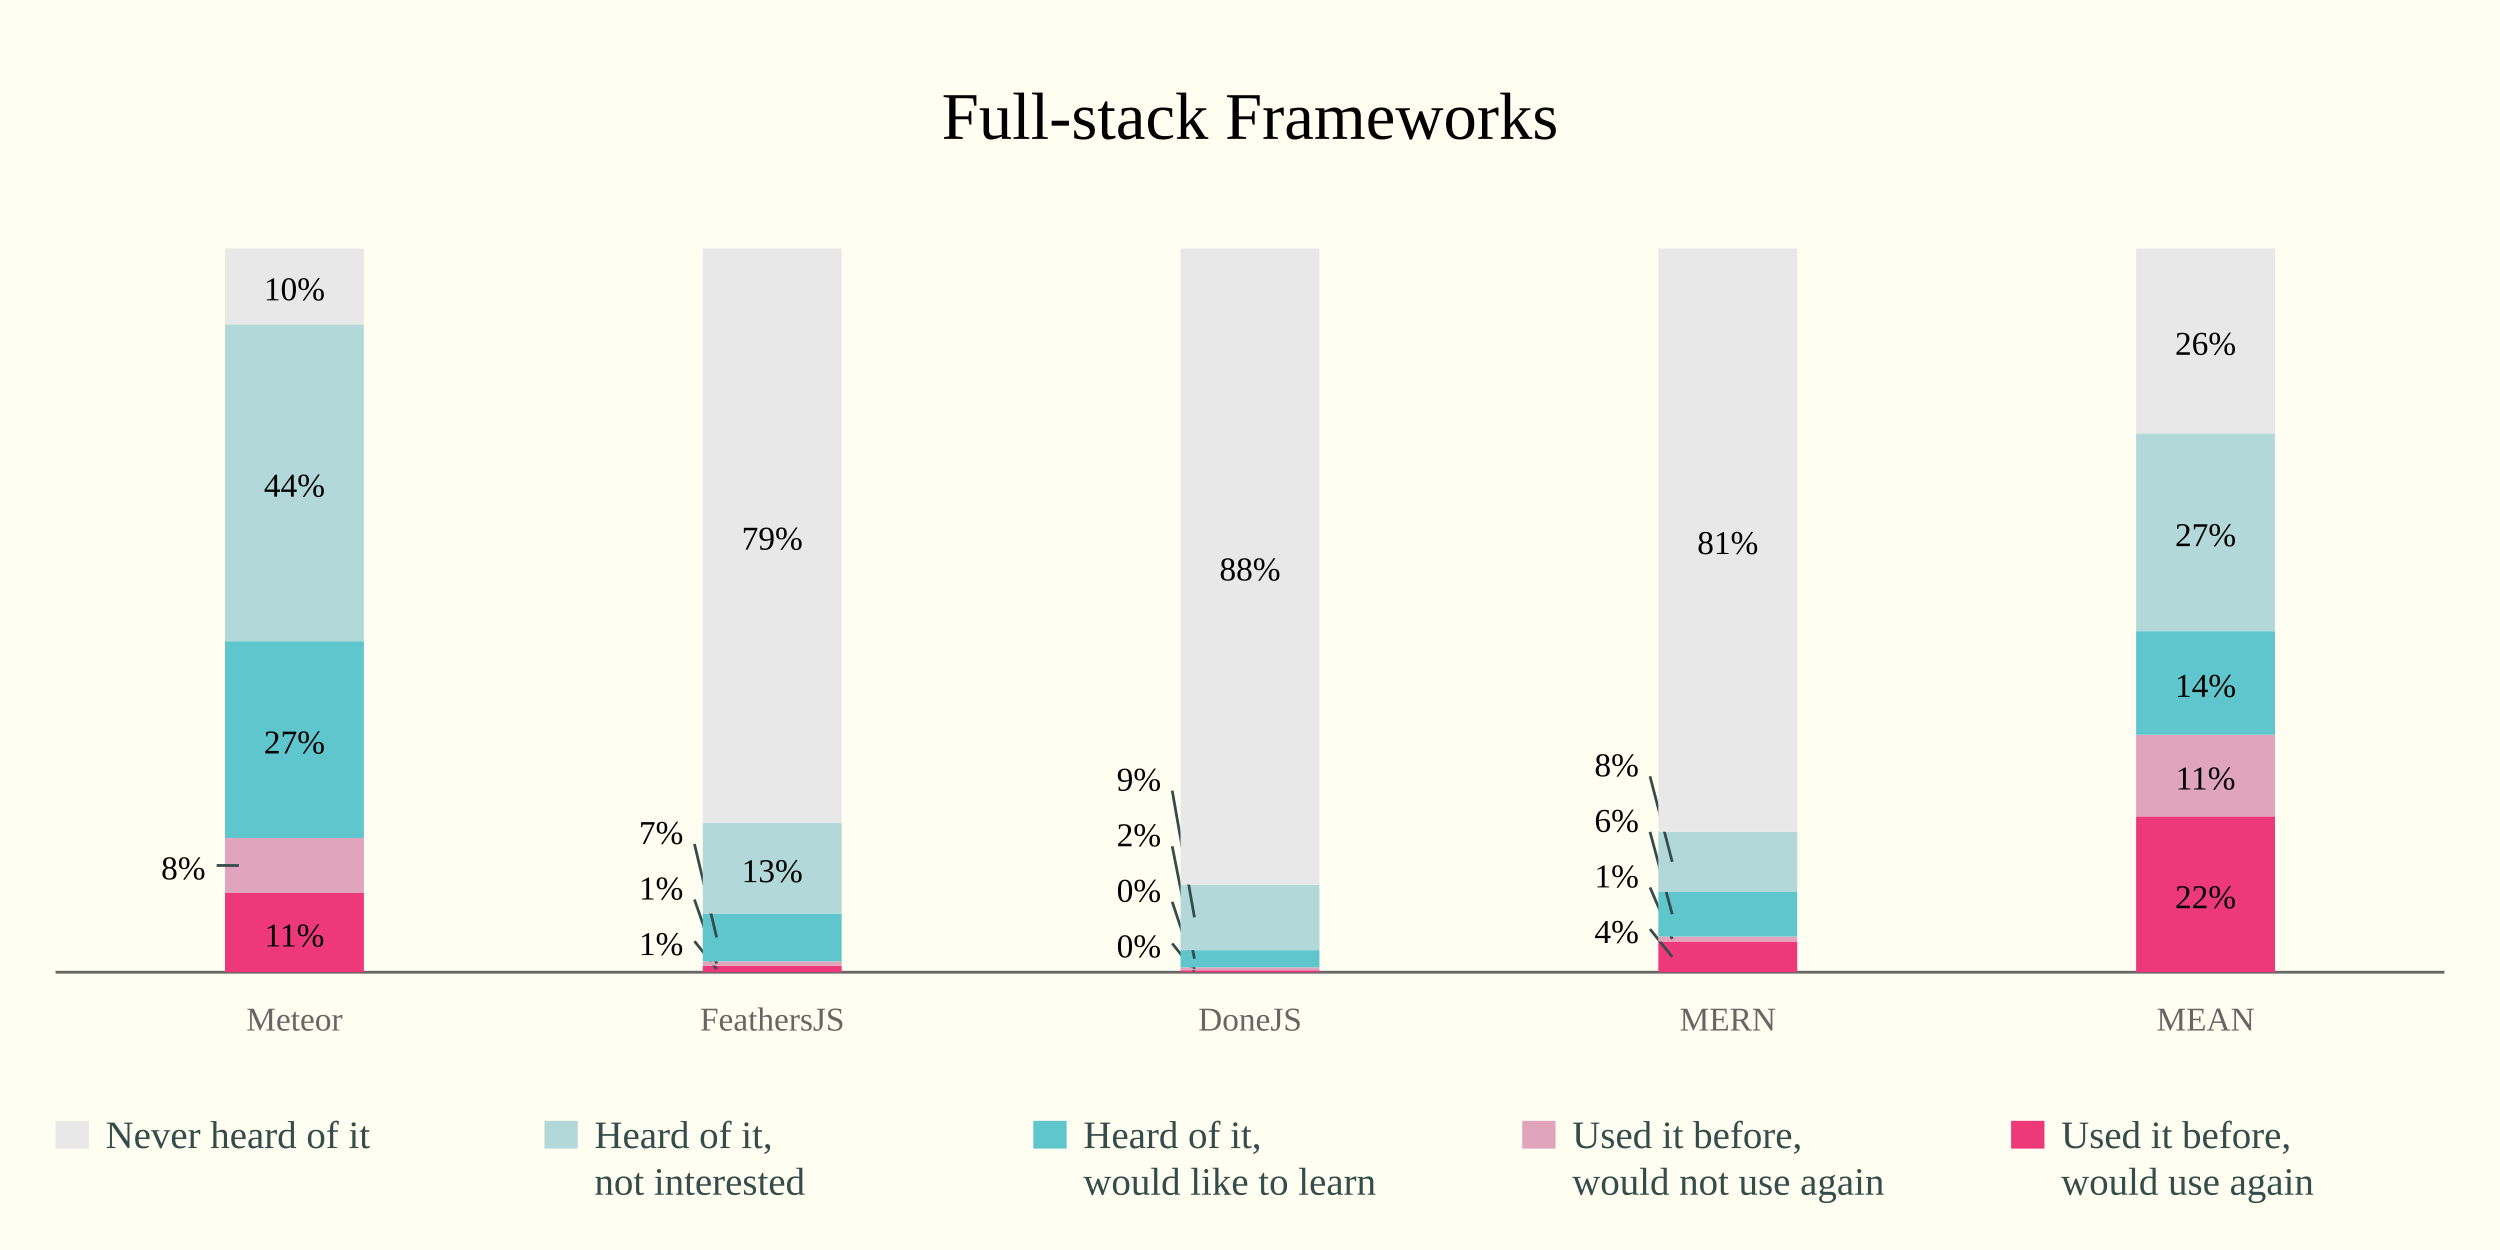
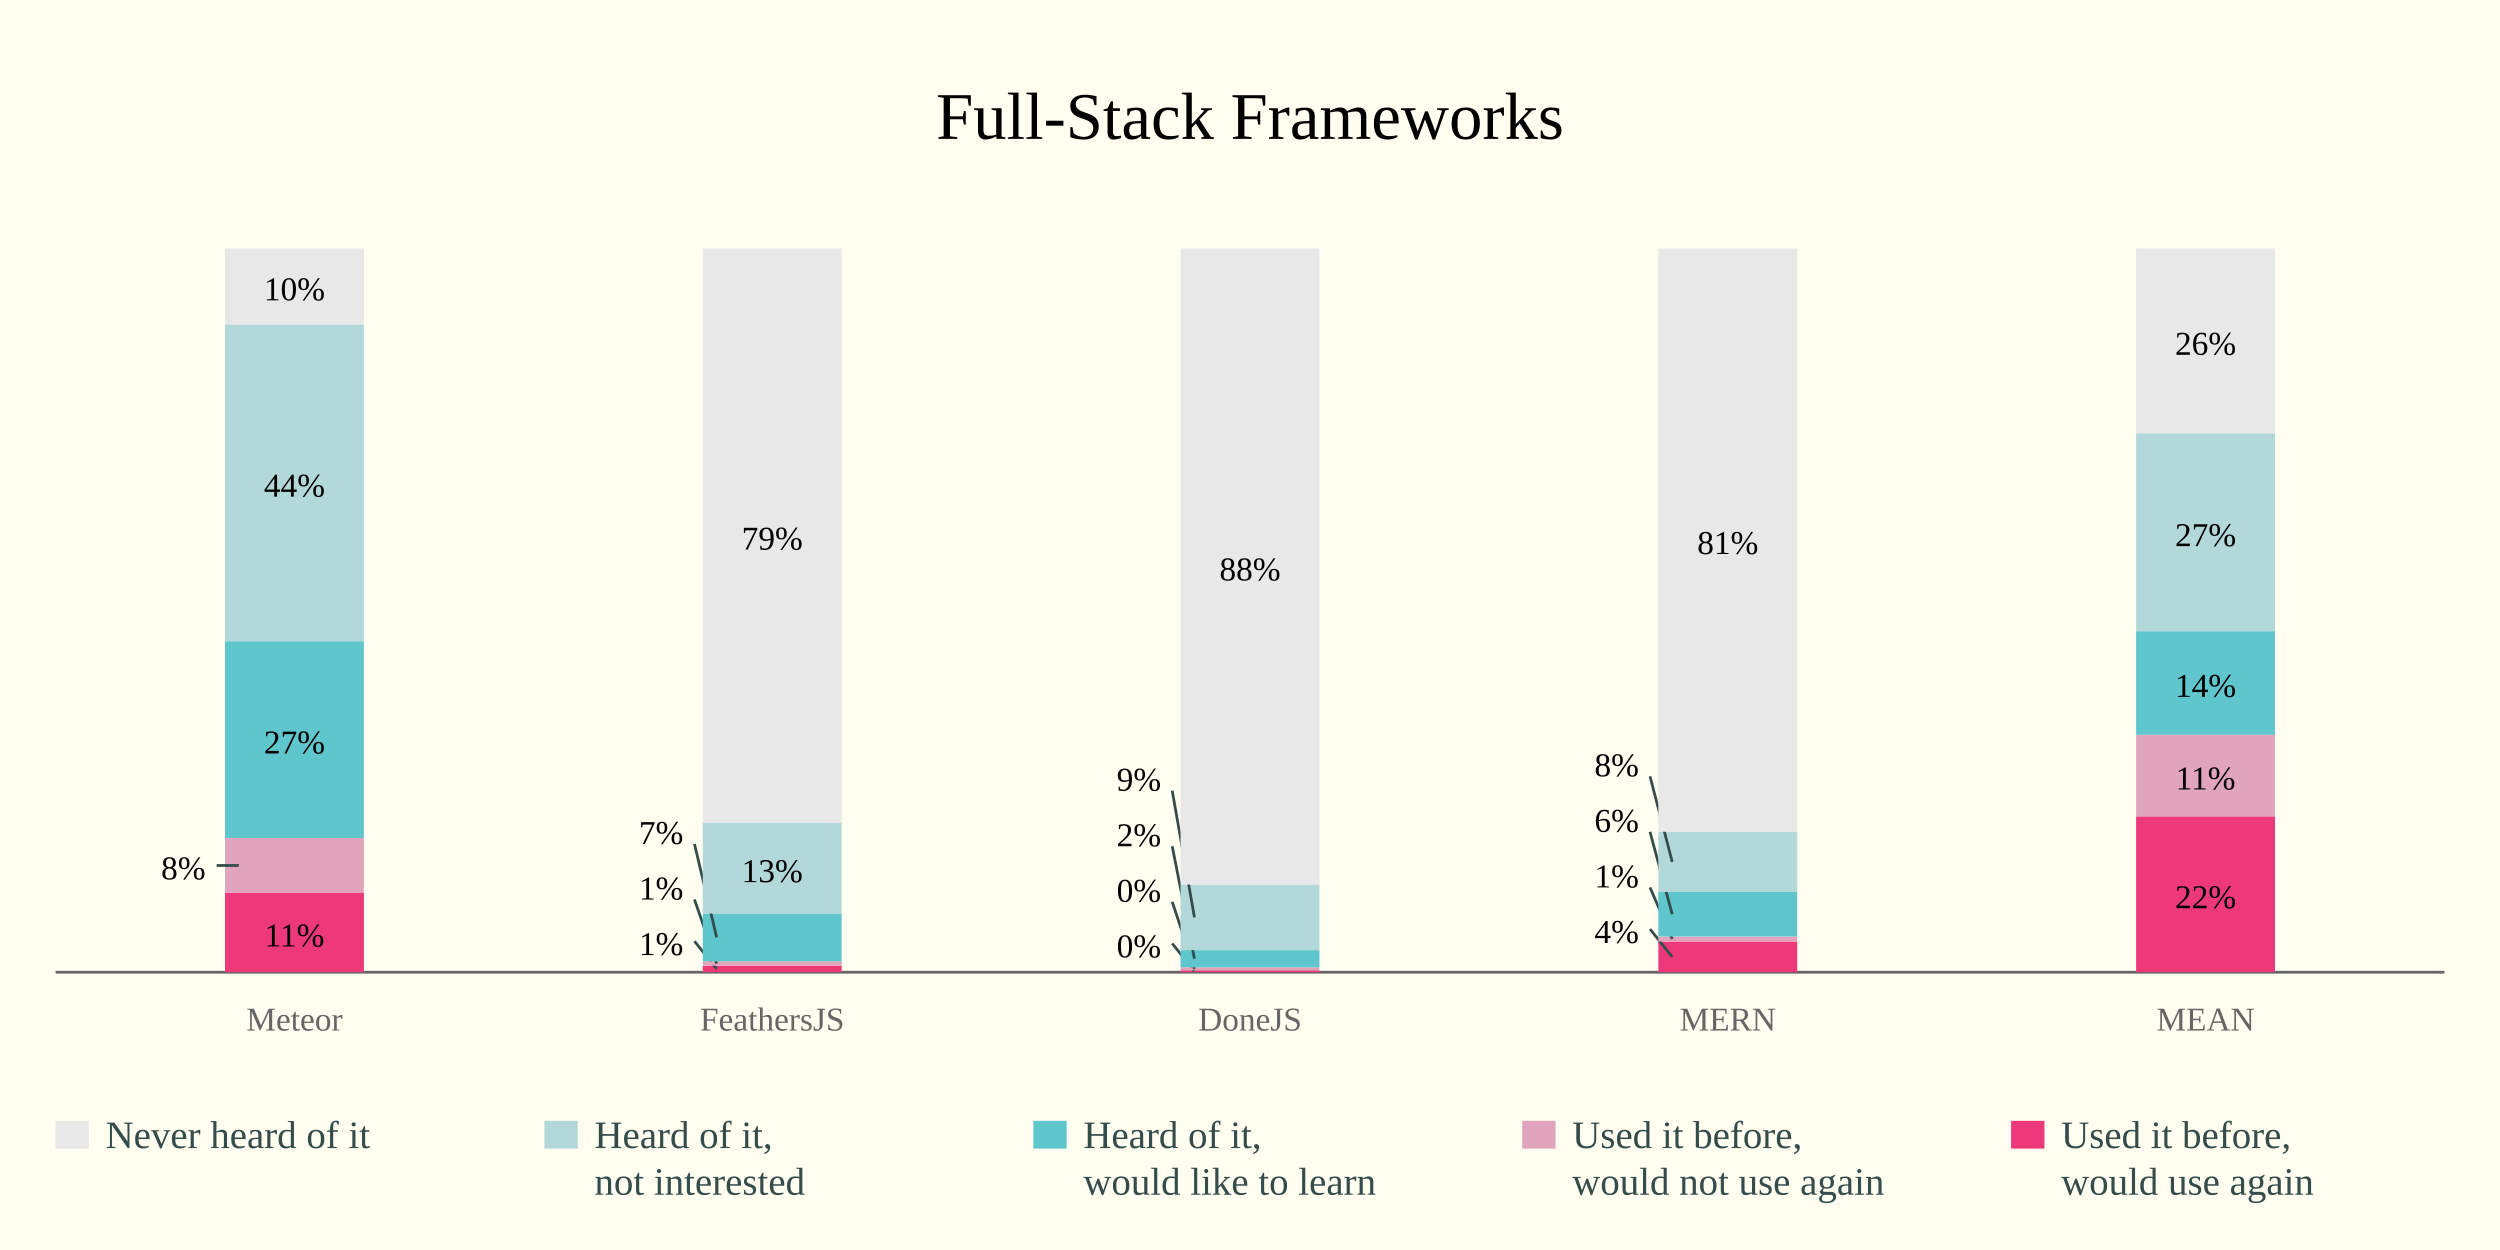
<svg class="recharts-surface" width="900" height="450" viewbox="0 0 900 450" version="1.1" data-reactid="802">
  <rect x="0" y="0" width="100%" height="100%" fill="#fffef0" />
  <g class="recharts-layer recharts-x-axis" data-reactid="803">
    <g class="recharts-layer recharts-cartesian-axis" data-reactid="804">
      <line class="recharts-cartesian-axis-line" width="860" height="30" x="20" y="350" stroke="#666" fill="none" x1="20" y1="350" x2="880" y2="350" data-reactid="805" />
      <g class="recharts-cartesian-axis-ticks" data-reactid="806">
        <g class="recharts-cartesian-axis-tick" data-reactid="807">
          <text dy="15" text-anchor="middle" width="860" height="30" x="106" y="356" stroke="none" fill="#666" class="recharts-cartesian-axis-tick-value" data-reactid="808">Meteor</text>
        </g>
        <g class="recharts-cartesian-axis-tick" data-reactid="809">
          <text dy="15" text-anchor="middle" width="860" height="30" x="278" y="356" stroke="none" fill="#666" class="recharts-cartesian-axis-tick-value" data-reactid="810">FeathersJS</text>
        </g>
        <g class="recharts-cartesian-axis-tick" data-reactid="811">
          <text dy="15" text-anchor="middle" width="860" height="30" x="450" y="356" stroke="none" fill="#666" class="recharts-cartesian-axis-tick-value" data-reactid="812">DoneJS</text>
        </g>
        <g class="recharts-cartesian-axis-tick" data-reactid="813">
          <text dy="15" text-anchor="middle" width="860" height="30" x="622" y="356" stroke="none" fill="#666" class="recharts-cartesian-axis-tick-value" data-reactid="814">MERN</text>
        </g>
        <g class="recharts-cartesian-axis-tick" data-reactid="815">
          <text dy="15" text-anchor="middle" width="860" height="30" x="794" y="356" stroke="none" fill="#666" class="recharts-cartesian-axis-tick-value" data-reactid="816">MEAN</text>
        </g>
      </g>
    </g>
  </g>
  <g class="recharts-layer recharts-bar-graphical" data-reactid="817">
    <g class="recharts-layer recharts-bar use-again" data-reactid="818">
      <g class="recharts-layer recharts-bar-rectangles" data-reactid="819">
        <g style="transform-origin:center bottom;" data-reactid="820">
          <path fill="#ed387a" x="81" y="321.468" width="50" height="28.532" stroke="none" stroke-width="1" stroke-dasharray="none" class="recharts-rectangle recharts-bar-rectangle" d="M 81,321.468 h 50 v 28.532 h -50 Z" data-reactid="821" />
        </g>
        <g style="transform-origin:center bottom;" data-reactid="822">
          <path fill="#ed387a" x="253" y="347.648" width="50" height="2.352" stroke="none" stroke-width="1" stroke-dasharray="none" class="recharts-rectangle recharts-bar-rectangle" d="M 253,347.648 h 50 v 2.352 h -50 Z" data-reactid="823" />
        </g>
        <g style="transform-origin:center bottom;" data-reactid="824">
          <path fill="#ed387a" x="425" y="349.3" width="50" height="0.7" stroke="none" stroke-width="1" stroke-dasharray="none" class="recharts-rectangle recharts-bar-rectangle" d="M 425,349.3 h 50 v 0.7 h -50 Z" data-reactid="825" />
        </g>
        <g style="transform-origin:center bottom;" data-reactid="826">
          <path fill="#ed387a" x="597" y="338.94" width="50" height="11.06" stroke="none" stroke-width="1" stroke-dasharray="none" class="recharts-rectangle recharts-bar-rectangle" d="M 597,338.94 h 50 v 11.06 h -50 Z" data-reactid="827" />
        </g>
        <g style="transform-origin:center bottom;" data-reactid="828">
          <path fill="#ed387a" x="769" y="293.888" width="50" height="56.112" stroke="none" stroke-width="1" stroke-dasharray="none" class="recharts-rectangle recharts-bar-rectangle" d="M 769,293.888 h 50 v 56.112 h -50 Z" data-reactid="829" />
        </g>
      </g>
      <g class="recharts-layer recharts-bar-rectangle-labels" data-reactid="830">
        <g class="recharts-layer recharts-bar-labels" data-reactid="831">
          <g class="recharts-cartesian-bar-label" data-reactid="832">
            <text class="label" x="106" y="340.734" text-anchor="middle" data-reactid="833">11%</text>
          </g>
          <g class="recharts-cartesian-bar-label" data-reactid="834">
            <text class="label" x="238" y="343.824" text-anchor="middle" data-reactid="835">1%</text>
            <line x1="250" y1="338.824" x2="258" y2="348.824" stroke="#344c4c" stroke-width="1" data-reactid="836" />
          </g>
          <g class="recharts-cartesian-bar-label" data-reactid="837">
            <text class="label" x="410" y="344.65" text-anchor="middle" data-reactid="838">0%</text>
            <line x1="422" y1="339.65" x2="430" y2="349.65" stroke="#344c4c" stroke-width="1" data-reactid="839" />
          </g>
          <g class="recharts-cartesian-bar-label" data-reactid="840">
            <text class="label" x="582" y="339.47" text-anchor="middle" data-reactid="841">4%</text>
            <line x1="594" y1="334.47" x2="602" y2="344.47" stroke="#344c4c" stroke-width="1" data-reactid="842" />
          </g>
          <g class="recharts-cartesian-bar-label" data-reactid="843">
            <text class="label" x="794" y="326.944" text-anchor="middle" data-reactid="844">22%</text>
          </g>
        </g>
      </g>
    </g>
    <g class="recharts-layer recharts-bar not-use-again" data-reactid="845">
      <g class="recharts-layer recharts-bar-rectangles" data-reactid="846">
        <g style="transform-origin:center bottom;" data-reactid="847">
          <path fill="#e0a4bc" x="81" y="301.672" width="50" height="19.796" stroke="none" stroke-width="1" stroke-dasharray="none" class="recharts-rectangle recharts-bar-rectangle" d="M 81,301.672 h 50 v 19.796 h -50 Z" data-reactid="848" />
        </g>
        <g style="transform-origin:center bottom;" data-reactid="849">
          <path fill="#e0a4bc" x="253" y="346.08" width="50" height="1.568" stroke="none" stroke-width="1" stroke-dasharray="none" class="recharts-rectangle recharts-bar-rectangle" d="M 253,346.08 h 50 v 1.568 h -50 Z" data-reactid="850" />
        </g>
        <g style="transform-origin:center bottom;" data-reactid="851">
          <path fill="#e0a4bc" x="425" y="348.236" width="50" height="1.064" stroke="none" stroke-width="1" stroke-dasharray="none" class="recharts-rectangle recharts-bar-rectangle" d="M 425,348.236 h 50 v 1.064 h -50 Z" data-reactid="852" />
        </g>
        <g style="transform-origin:center bottom;" data-reactid="853">
          <path fill="#e0a4bc" x="597" y="337.148" width="50" height="1.792" stroke="none" stroke-width="1" stroke-dasharray="none" class="recharts-rectangle recharts-bar-rectangle" d="M 597,337.148 h 50 v 1.792 h -50 Z" data-reactid="854" />
        </g>
        <g style="transform-origin:center bottom;" data-reactid="855">
          <path fill="#e0a4bc" x="769" y="264.516" width="50" height="29.372" stroke="none" stroke-width="1" stroke-dasharray="none" class="recharts-rectangle recharts-bar-rectangle" d="M 769,264.516 h 50 v 29.372 h -50 Z" data-reactid="856" />
        </g>
      </g>
      <g class="recharts-layer recharts-bar-rectangle-labels" data-reactid="857">
        <g class="recharts-layer recharts-bar-labels" data-reactid="858">
          <g class="recharts-cartesian-bar-label" data-reactid="859">
            <text class="label" x="66" y="316.57" text-anchor="middle" data-reactid="860">8%</text>
            <line x1="78" y1="311.57" x2="86" y2="311.57" stroke="#344c4c" stroke-width="1" data-reactid="861" />
          </g>
          <g class="recharts-cartesian-bar-label" data-reactid="862">
            <text class="label" x="238" y="323.824" text-anchor="middle" data-reactid="863">1%</text>
            <line x1="250" y1="323.824" x2="258" y2="346.864" stroke="#344c4c" stroke-width="1" data-reactid="864" />
          </g>
          <g class="recharts-cartesian-bar-label" data-reactid="865">
            <text class="label" x="410" y="324.65" text-anchor="middle" data-reactid="866">0%</text>
            <line x1="422" y1="324.65" x2="430" y2="348.768" stroke="#344c4c" stroke-width="1" data-reactid="867" />
          </g>
          <g class="recharts-cartesian-bar-label" data-reactid="868">
            <text class="label" x="582" y="319.47" text-anchor="middle" data-reactid="869">1%</text>
            <line x1="594" y1="319.47" x2="602" y2="338.044" stroke="#344c4c" stroke-width="1" data-reactid="870" />
          </g>
          <g class="recharts-cartesian-bar-label" data-reactid="871">
            <text class="label" x="794" y="284.202" text-anchor="middle" data-reactid="872">11%</text>
          </g>
        </g>
      </g>
    </g>
    <g class="recharts-layer recharts-bar want-to-learn" data-reactid="873">
      <g class="recharts-layer recharts-bar-rectangles" data-reactid="874">
        <g style="transform-origin:center bottom;" data-reactid="875">
          <path fill="#5ec6cc" x="81" y="230.832" width="50" height="70.84" stroke="none" stroke-width="1" stroke-dasharray="none" class="recharts-rectangle recharts-bar-rectangle" d="M 81,230.832 h 50 v 70.84 h -50 Z" data-reactid="876" />
        </g>
        <g style="transform-origin:center bottom;" data-reactid="877">
          <path fill="#5ec6cc" x="253" y="328.86" width="50" height="17.22" stroke="none" stroke-width="1" stroke-dasharray="none" class="recharts-rectangle recharts-bar-rectangle" d="M 253,328.86 h 50 v 17.22 h -50 Z" data-reactid="878" />
        </g>
        <g style="transform-origin:center bottom;" data-reactid="879">
          <path fill="#5ec6cc" x="425" y="342.048" width="50" height="6.188" stroke="none" stroke-width="1" stroke-dasharray="none" class="recharts-rectangle recharts-bar-rectangle" d="M 425,342.048 h 50 v 6.188 h -50 Z" data-reactid="880" />
        </g>
        <g style="transform-origin:center bottom;" data-reactid="881">
          <path fill="#5ec6cc" x="597" y="321.104" width="50" height="16.044" stroke="none" stroke-width="1" stroke-dasharray="none" class="recharts-rectangle recharts-bar-rectangle" d="M 597,321.104 h 50 v 16.044 h -50 Z" data-reactid="882" />
        </g>
        <g style="transform-origin:center bottom;" data-reactid="883">
          <path fill="#5ec6cc" x="769" y="227.22" width="50" height="37.296" stroke="none" stroke-width="1" stroke-dasharray="none" class="recharts-rectangle recharts-bar-rectangle" d="M 769,227.22 h 50 v 37.296 h -50 Z" data-reactid="884" />
        </g>
      </g>
      <g class="recharts-layer recharts-bar-rectangle-labels" data-reactid="885">
        <g class="recharts-layer recharts-bar-labels" data-reactid="886">
          <g class="recharts-cartesian-bar-label" data-reactid="887">
            <text class="label" x="106" y="271.252" text-anchor="middle" data-reactid="888">27%</text>
          </g>
          <g class="recharts-cartesian-bar-label" data-reactid="889">
            <text class="label" x="238" y="303.824" text-anchor="middle" data-reactid="890">7%</text>
            <line x1="250" y1="303.824" x2="258" y2="337.47" stroke="#344c4c" stroke-width="1" data-reactid="891" />
          </g>
          <g class="recharts-cartesian-bar-label" data-reactid="892">
            <text class="label" x="410" y="304.65" text-anchor="middle" data-reactid="893">2%</text>
            <line x1="422" y1="304.65" x2="430" y2="345.142" stroke="#344c4c" stroke-width="1" data-reactid="894" />
          </g>
          <g class="recharts-cartesian-bar-label" data-reactid="895">
            <text class="label" x="582" y="299.47" text-anchor="middle" data-reactid="896">6%</text>
            <line x1="594" y1="299.47" x2="602" y2="329.126" stroke="#344c4c" stroke-width="1" data-reactid="897" />
          </g>
          <g class="recharts-cartesian-bar-label" data-reactid="898">
            <text class="label" x="794" y="250.868" text-anchor="middle" data-reactid="899">14%</text>
          </g>
        </g>
      </g>
    </g>
    <g class="recharts-layer recharts-bar not-interested" data-reactid="900">
      <g class="recharts-layer recharts-bar-rectangles" data-reactid="901">
        <g style="transform-origin:center bottom;" data-reactid="902">
          <path fill="#b3d8da" x="81" y="116.76" width="50" height="114.072" stroke="none" stroke-width="1" stroke-dasharray="none" class="recharts-rectangle recharts-bar-rectangle" d="M 81,116.76 h 50 v 114.072 h -50 Z" data-reactid="903" />
        </g>
        <g style="transform-origin:center bottom;" data-reactid="904">
          <path fill="#b3d8da" x="253" y="296.268" width="50" height="32.592" stroke="none" stroke-width="1" stroke-dasharray="none" class="recharts-rectangle recharts-bar-rectangle" d="M 253,296.268 h 50 v 32.592 h -50 Z" data-reactid="905" />
        </g>
        <g style="transform-origin:center bottom;" data-reactid="906">
          <path fill="#b3d8da" x="425" y="318.444" width="50" height="23.604" stroke="none" stroke-width="1" stroke-dasharray="none" class="recharts-rectangle recharts-bar-rectangle" d="M 425,318.444 h 50 v 23.604 h -50 Z" data-reactid="907" />
        </g>
        <g style="transform-origin:center bottom;" data-reactid="908">
          <path fill="#b3d8da" x="597" y="299.432" width="50" height="21.672" stroke="none" stroke-width="1" stroke-dasharray="none" class="recharts-rectangle recharts-bar-rectangle" d="M 597,299.432 h 50 v 21.672 h -50 Z" data-reactid="909" />
        </g>
        <g style="transform-origin:center bottom;" data-reactid="910">
          <path fill="#b3d8da" x="769" y="155.988" width="50" height="71.232" stroke="none" stroke-width="1" stroke-dasharray="none" class="recharts-rectangle recharts-bar-rectangle" d="M 769,155.988 h 50 v 71.232 h -50 Z" data-reactid="911" />
        </g>
      </g>
      <g class="recharts-layer recharts-bar-rectangle-labels" data-reactid="912">
        <g class="recharts-layer recharts-bar-labels" data-reactid="913">
          <g class="recharts-cartesian-bar-label" data-reactid="914">
            <text class="label" x="106" y="178.796" text-anchor="middle" data-reactid="915">44%</text>
          </g>
          <g class="recharts-cartesian-bar-label" data-reactid="916">
            <text class="label" x="278" y="317.564" text-anchor="middle" data-reactid="917">13%</text>
          </g>
          <g class="recharts-cartesian-bar-label" data-reactid="918">
            <text class="label" x="410" y="284.65" text-anchor="middle" data-reactid="919">9%</text>
            <line x1="422" y1="284.65" x2="430" y2="330.246" stroke="#344c4c" stroke-width="1" data-reactid="920" />
          </g>
          <g class="recharts-cartesian-bar-label" data-reactid="921">
            <text class="label" x="582" y="279.47" text-anchor="middle" data-reactid="922">8%</text>
            <line x1="594" y1="279.47" x2="602" y2="310.268" stroke="#344c4c" stroke-width="1" data-reactid="923" />
          </g>
          <g class="recharts-cartesian-bar-label" data-reactid="924">
            <text class="label" x="794" y="196.604" text-anchor="middle" data-reactid="925">27%</text>
          </g>
        </g>
      </g>
    </g>
    <g class="recharts-layer recharts-bar never-heard" data-reactid="926">
      <g class="recharts-layer recharts-bar-rectangles" data-reactid="927">
        <g style="transform-origin:center bottom;" data-reactid="928">
          <path fill="#e8e8e8" x="81" y="89.46" width="50" height="27.3" stroke="none" stroke-width="1" stroke-dasharray="none" class="recharts-rectangle recharts-bar-rectangle" d="M 81,89.46 h 50 v 27.3 h -50 Z" data-reactid="929" />
        </g>
        <g style="transform-origin:center bottom;" data-reactid="930">
          <path fill="#e8e8e8" x="253" y="89.46" width="50" height="206.808" stroke="none" stroke-width="1" stroke-dasharray="none" class="recharts-rectangle recharts-bar-rectangle" d="M 253,89.46 h 50 v 206.808 h -50 Z" data-reactid="931" />
        </g>
        <g style="transform-origin:center bottom;" data-reactid="932">
          <path fill="#e8e8e8" x="425" y="89.46" width="50" height="228.984" stroke="none" stroke-width="1" stroke-dasharray="none" class="recharts-rectangle recharts-bar-rectangle" d="M 425,89.46 h 50 v 228.984 h -50 Z" data-reactid="933" />
        </g>
        <g style="transform-origin:center bottom;" data-reactid="934">
          <path fill="#e8e8e8" x="597" y="89.46" width="50" height="209.972" stroke="none" stroke-width="1" stroke-dasharray="none" class="recharts-rectangle recharts-bar-rectangle" d="M 597,89.46 h 50 v 209.972 h -50 Z" data-reactid="935" />
        </g>
        <g style="transform-origin:center bottom;" data-reactid="936">
          <path fill="#e8e8e8" x="769" y="89.46" width="50" height="66.528" stroke="none" stroke-width="1" stroke-dasharray="none" class="recharts-rectangle recharts-bar-rectangle" d="M 769,89.46 h 50 v 66.528 h -50 Z" data-reactid="937" />
        </g>
      </g>
      <g class="recharts-layer recharts-bar-rectangle-labels" data-reactid="938">
        <g class="recharts-layer recharts-bar-labels" data-reactid="939">
          <g class="recharts-cartesian-bar-label" data-reactid="940">
            <text class="label" x="106" y="108.11" text-anchor="middle" data-reactid="941">10%</text>
          </g>
          <g class="recharts-cartesian-bar-label" data-reactid="942">
            <text class="label" x="278" y="197.864" text-anchor="middle" data-reactid="943">79%</text>
          </g>
          <g class="recharts-cartesian-bar-label" data-reactid="944">
            <text class="label" x="450" y="208.952" text-anchor="middle" data-reactid="945">88%</text>
          </g>
          <g class="recharts-cartesian-bar-label" data-reactid="946">
            <text class="label" x="622" y="199.446" text-anchor="middle" data-reactid="947">81%</text>
          </g>
          <g class="recharts-cartesian-bar-label" data-reactid="948">
            <text class="label" x="794" y="127.724" text-anchor="middle" data-reactid="949">26%</text>
          </g>
        </g>
      </g>
    </g>
  </g>
-   <text fill="black" x="50%" y="50" text-anchor="middle" style="font-size:24px;" data-reactid="950">Full-stack Frameworks</text>
+   <text fill="black" x="50%" y="50" text-anchor="middle" style="font-size:24px;" data-reactid="950">Full-Stack Frameworks</text>
  <svg class="legend-svg" x="0" y="77%" data-reactid="951">
    <svg class="legend-svg-item" width="156" x="20" y="50" style="overflow:visible;" data-reactid="952">
      <rect x="0" y="7" width="12" height="10" fill="#e8e8e8" data-reactid="953" />
      <text x="0" y="0" fill="#344c4c" text-anchor="start" style="font-size:14px;" data-reactid="954">
        <tspan x="18" dy="1.2em" data-reactid="955">Never heard of it</tspan>
        <tspan x="18" dy="1.2em" data-reactid="956" />
      </text>
    </svg>
    <svg class="legend-svg-item" width="156" x="196" y="50" style="overflow:visible;" data-reactid="957">
      <rect x="0" y="7" width="12" height="10" fill="#b3d8da" data-reactid="958" />
      <text x="0" y="0" fill="#344c4c" text-anchor="start" style="font-size:14px;" data-reactid="959">
        <tspan x="18" dy="1.2em" data-reactid="960">Heard of it,</tspan>
        <tspan x="18" dy="1.2em" data-reactid="961"> not interested</tspan>
      </text>
    </svg>
    <svg class="legend-svg-item" width="156" x="372" y="50" style="overflow:visible;" data-reactid="962">
      <rect x="0" y="7" width="12" height="10" fill="#5ec6cc" data-reactid="963" />
      <text x="0" y="0" fill="#344c4c" text-anchor="start" style="font-size:14px;" data-reactid="964">
        <tspan x="18" dy="1.2em" data-reactid="965">Heard of it,</tspan>
        <tspan x="18" dy="1.2em" data-reactid="966"> would like to learn</tspan>
      </text>
    </svg>
    <svg class="legend-svg-item" width="156" x="548" y="50" style="overflow:visible;" data-reactid="967">
      <rect x="0" y="7" width="12" height="10" fill="#e0a4bc" data-reactid="968" />
      <text x="0" y="0" fill="#344c4c" text-anchor="start" style="font-size:14px;" data-reactid="969">
        <tspan x="18" dy="1.2em" data-reactid="970">Used it before,</tspan>
        <tspan x="18" dy="1.2em" data-reactid="971"> would not use again</tspan>
      </text>
    </svg>
    <svg class="legend-svg-item" width="156" x="724" y="50" style="overflow:visible;" data-reactid="972">
      <rect x="0" y="7" width="12" height="10" fill="#ed387a" data-reactid="973" />
      <text x="0" y="0" fill="#344c4c" text-anchor="start" style="font-size:14px;" data-reactid="974">
        <tspan x="18" dy="1.2em" data-reactid="975">Used it before,</tspan>
        <tspan x="18" dy="1.2em" data-reactid="976"> would use again</tspan>
      </text>
    </svg>
  </svg>
  <defs data-reactid="977">
    <pattern id="pe8e8e8" patternunits="userSpaceOnUse" width="10" height="10" data-reactid="978">
      <path d="M 0,10 l 10,-10 M -2.5,2.5 l 5,-5 M 7.5,12.5 l 5,-5" stroke-width="2" shape-rendering="auto" stroke="#e8e8e8" stroke-linecap="square" data-reactid="979" />
    </pattern>
    <pattern id="pdadada" patternunits="userSpaceOnUse" width="10" height="10" data-reactid="980">
      <path d="M 0,10 l 10,-10 M -2.5,2.5 l 5,-5 M 7.5,12.5 l 5,-5" stroke-width="2" shape-rendering="auto" stroke="#dadada" stroke-linecap="square" data-reactid="981" />
    </pattern>
    <pattern id="pcecece" patternunits="userSpaceOnUse" width="10" height="10" data-reactid="982">
      <path d="M 0,10 l 10,-10 M -2.5,2.5 l 5,-5 M 7.5,12.5 l 5,-5" stroke-width="2" shape-rendering="auto" stroke="#cecece" stroke-linecap="square" data-reactid="983" />
    </pattern>
    <pattern id="pdadada" patternunits="userSpaceOnUse" width="10" height="10" data-reactid="984">
      <path d="M 0,10 l 10,-10 M -2.5,2.5 l 5,-5 M 7.5,12.5 l 5,-5" stroke-width="2" shape-rendering="auto" stroke="#dadada" stroke-linecap="square" data-reactid="985" />
    </pattern>
    <pattern id="pcecece" patternunits="userSpaceOnUse" width="10" height="10" data-reactid="986">
      <path d="M 0,10 l 10,-10 M -2.5,2.5 l 5,-5 M 7.5,12.5 l 5,-5" stroke-width="2" shape-rendering="auto" stroke="#cecece" stroke-linecap="square" data-reactid="987" />
    </pattern>
  </defs>
</svg>
